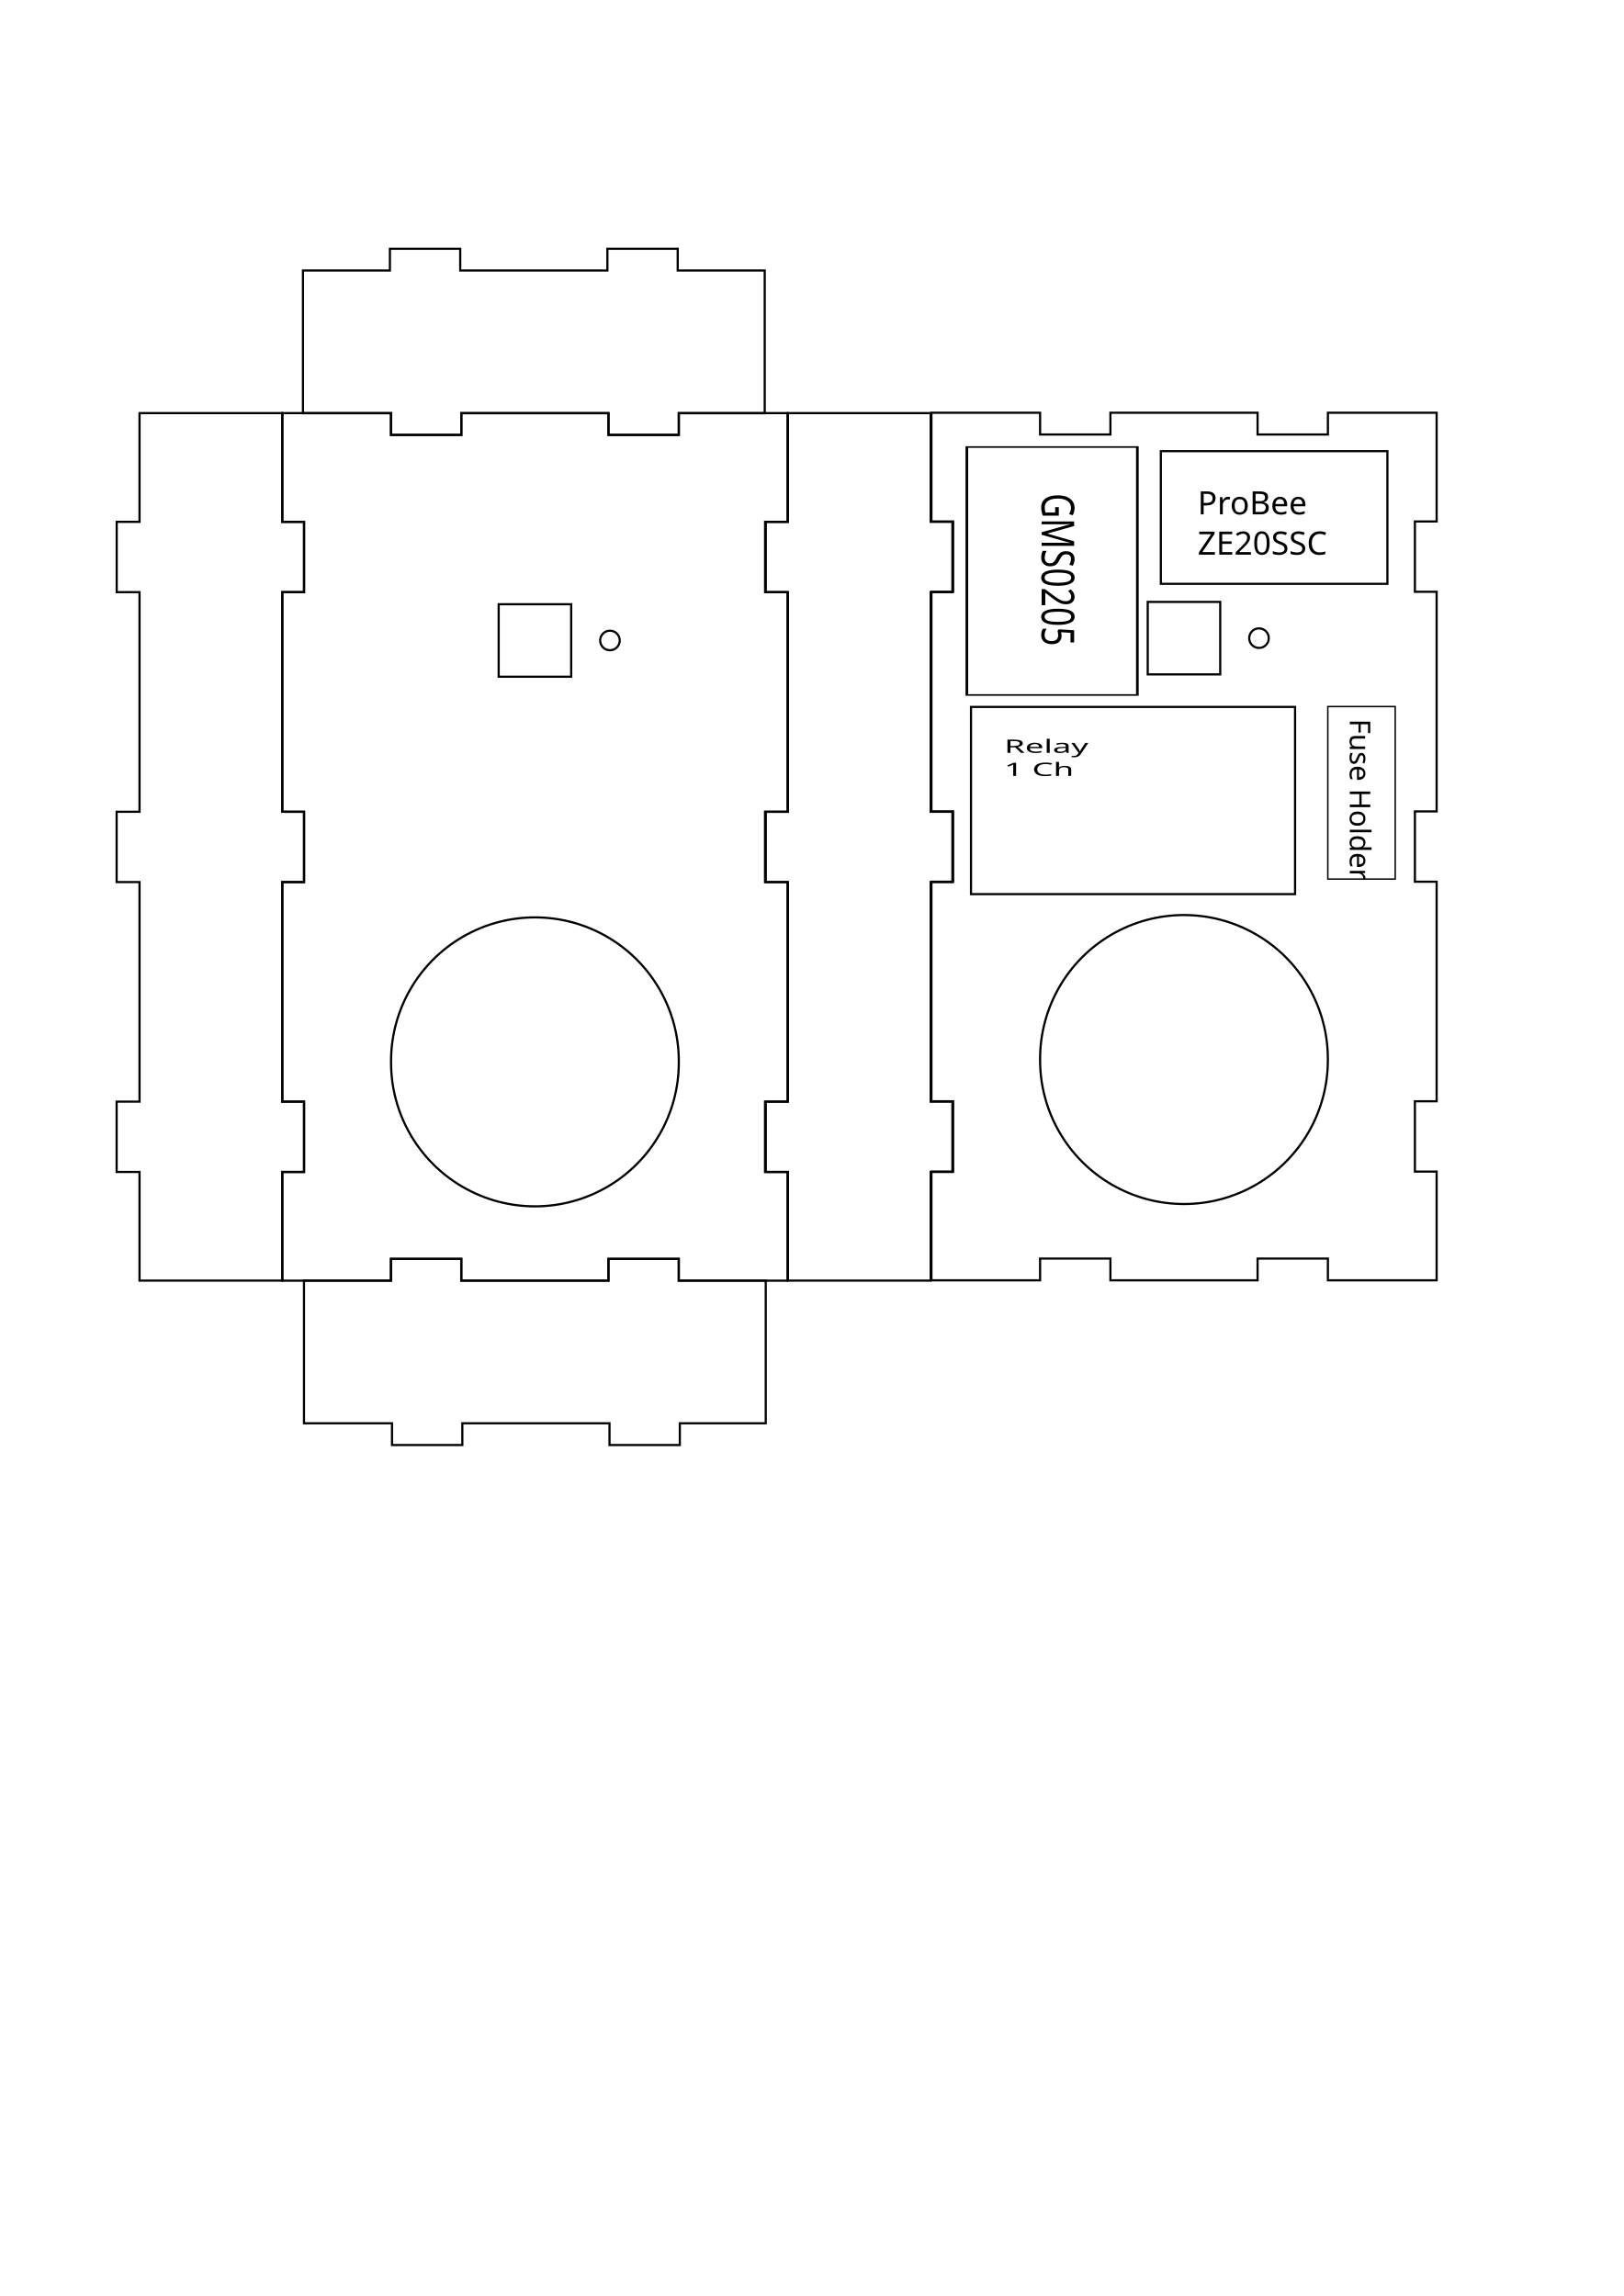
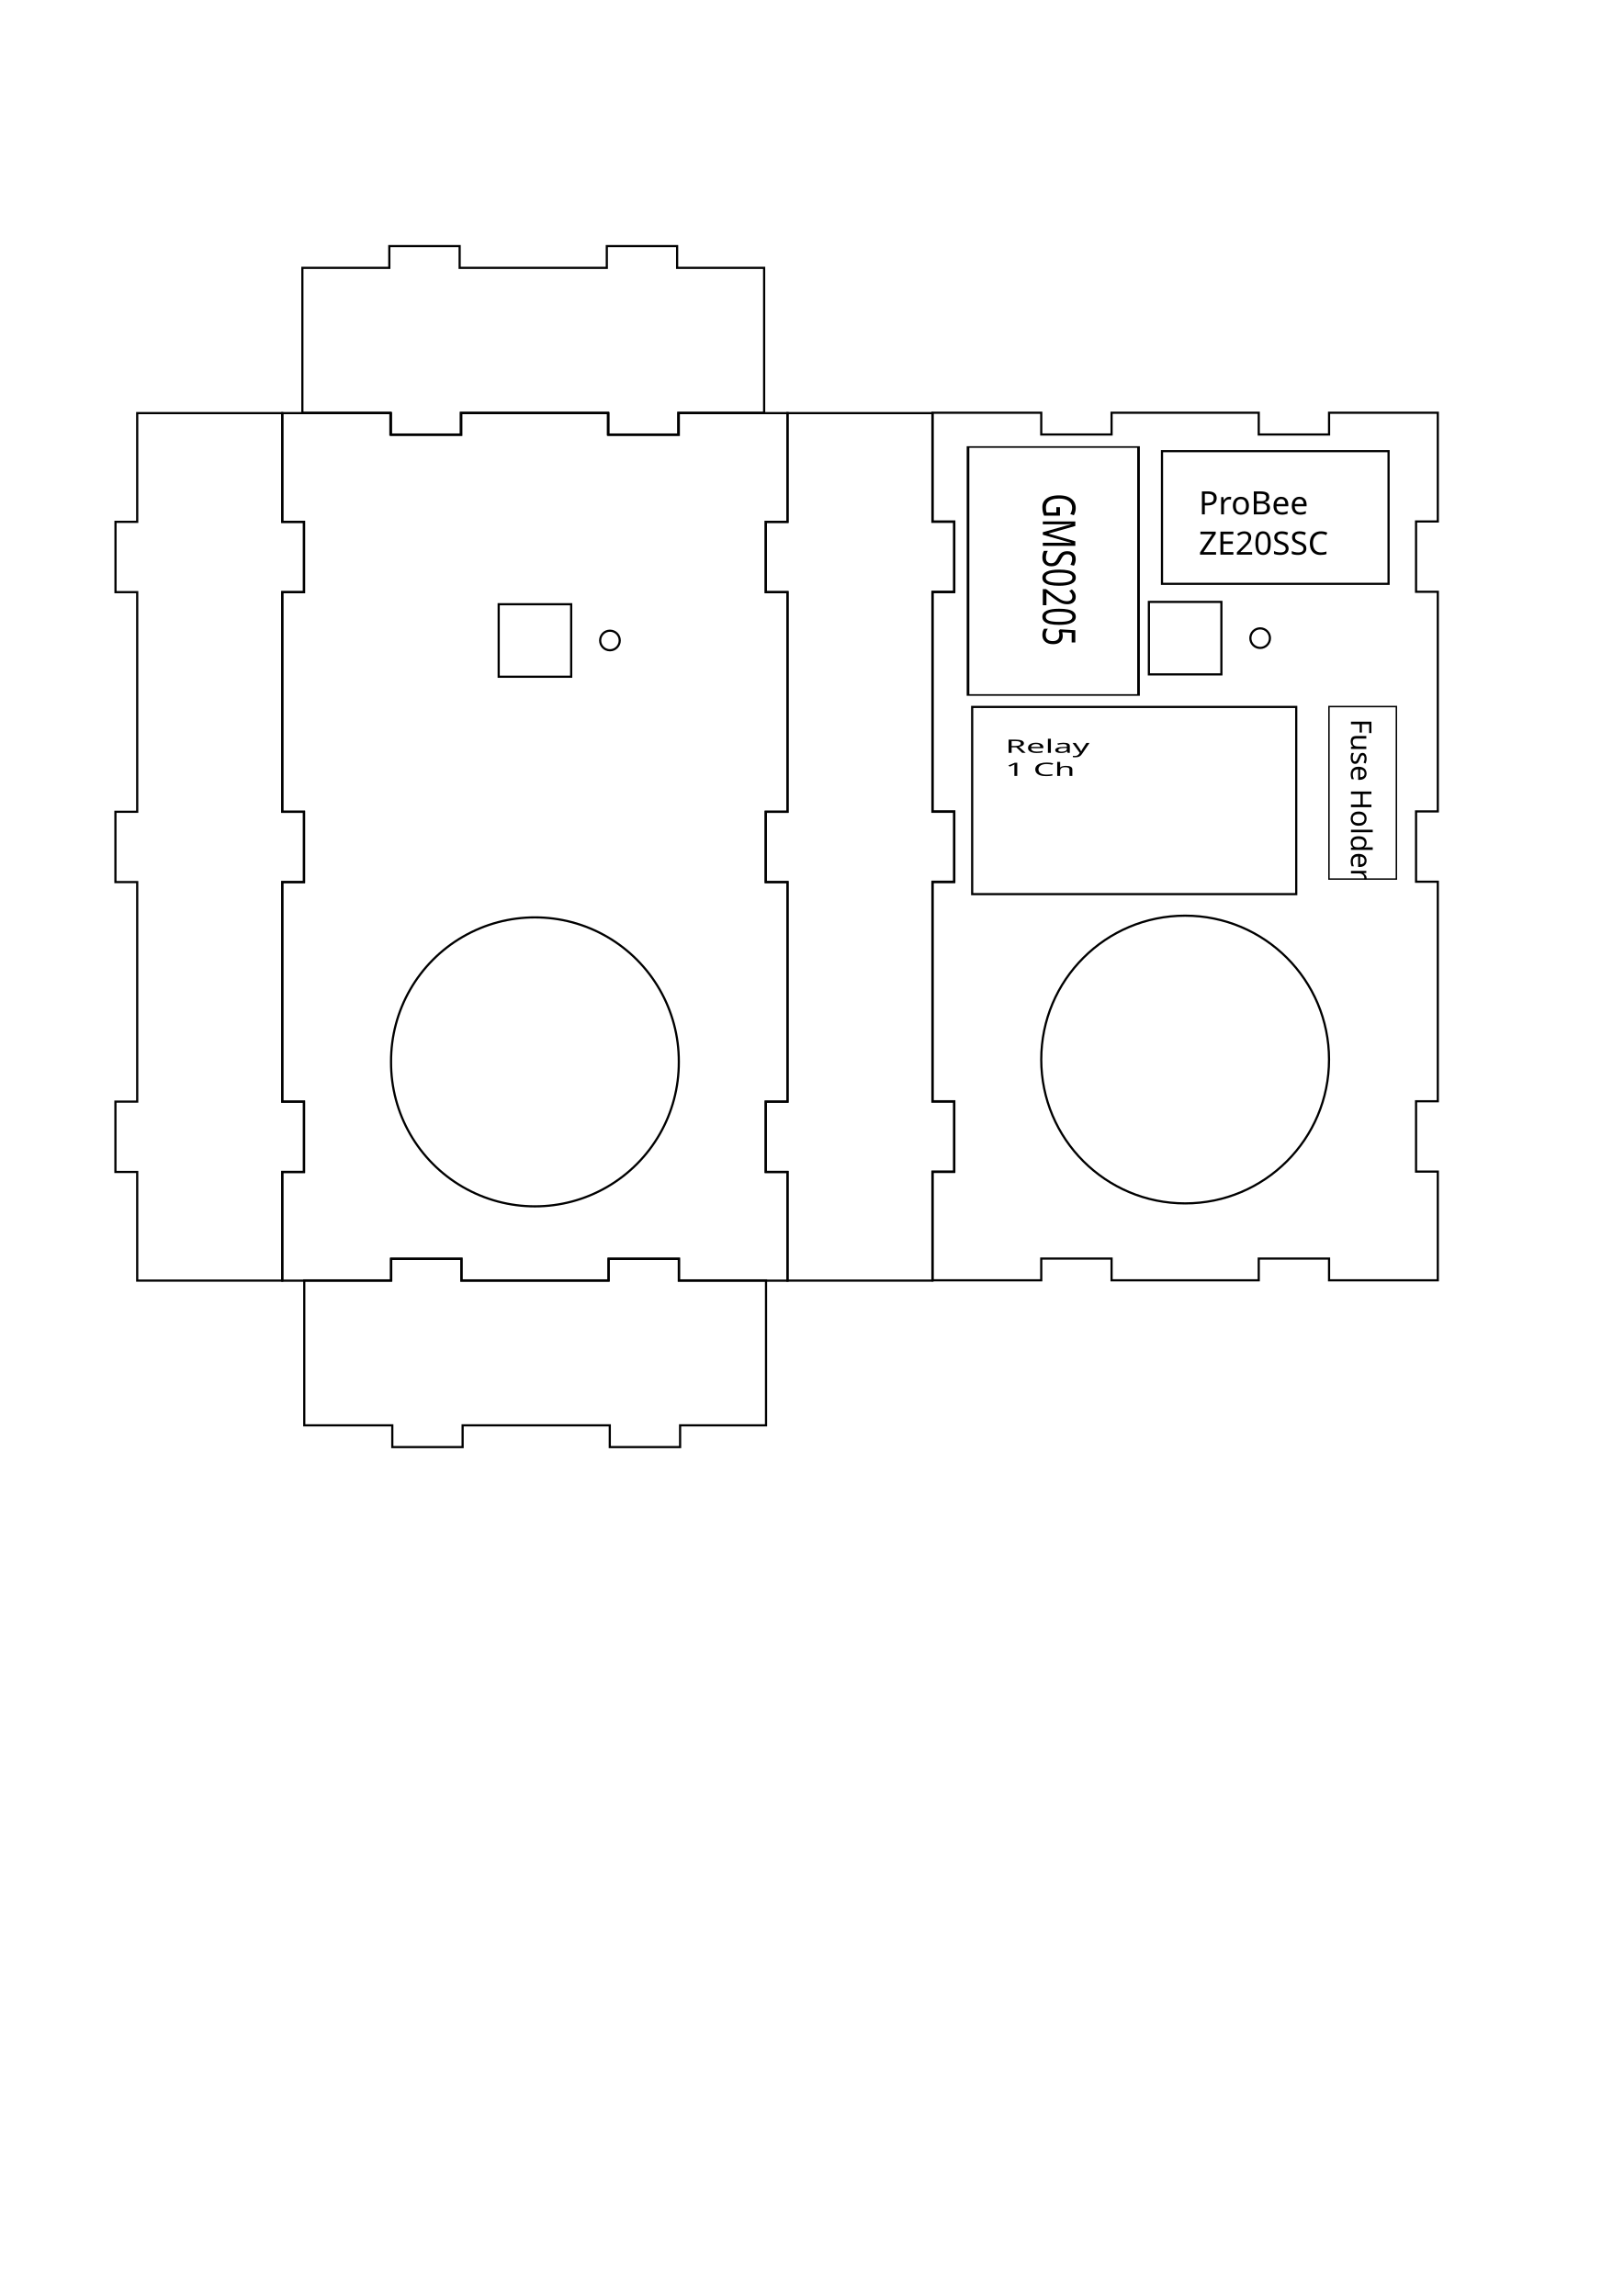
<svg xmlns="http://www.w3.org/2000/svg" width="210mm" height="297mm" id="svg5080" version="1.1">
  <defs id="defs3" />
  <g id="layer1">
    <path id="rect3119" d="m 138.002,201.968 0,53.156 10.629,0 0,34.375 -10.629,0 0,107.375 10.629,0 0,34.375 -10.629,0 0,107.344 10.629,0 0,34.375 -10.629,0 0,53.156 53.125,0 0,-10.628 34.375,0 0,10.628 71.938,0 0,-10.628 34.375,0 0,10.628 53.156,0 0,-53.156 -10.63,0 0,-34.375 10.63,0 0,-107.344 -10.63,0 0,-34.375 10.63,0 0,-107.375 -10.63,0 0,-34.375 10.63,0 0,-53.156 -53.156,0 0,10.633 -34.375,0 0,-10.633 -71.938,0 0,10.633 -34.375,0 0,-10.633 z" style="fill:none;stroke:#000000;stroke-width:1.063;stroke-miterlimit:4;stroke-dasharray:none" />
    <rect style="fill:none;stroke:#000000;stroke-width:1.063;stroke-miterlimit:4;stroke-dasharray:none" id="rect3767" width="35.442" height="35.438" x="243.766" y="295.412" />
    <path style="fill:none;stroke:#000000;stroke-width:1.968;stroke-miterlimit:4;stroke-dasharray:none" id="path3805-8" d="m -283.465,-37.205 a 8.858,8.858 0 1 1 -17.717,0 8.858,8.858 0 1 1 17.717,0 z" transform="matrix(0.54,0,0,0.5400757,456.0095,333.2247)" />
-     <path style="fill:none;stroke:#000000;stroke-width:1.063;stroke-miterlimit:4;stroke-dasharray:none" d="m 385.151,201.969 0,53.156 -11.156,0 0,34.374 11.156,0 0,107.376 -11.188,0 0,34.374 11.188,0 0,107.344 -11.188,0 0,34.377 11.188,0 0,53.123 69.781,0 0,-53.123 10.63,0 0,-34.377 -10.63,0 0,-107.344 10.63,0 0,-34.374 -10.63,0 0,-107.376 10.63,0 0,-34.374 -10.63,0 0,-53.156 z" id="rect3119-7" />
    <path style="fill:none;stroke:#000000;stroke-width:0.803;stroke-miterlimit:4;stroke-dasharray:none" id="path3069" d="m 336.614,538.583 a 53.15,53.15 0 1 1 -106.299,0 53.15,53.15 0 1 1 106.299,0 z" transform="matrix(1.323333,0,0,1.323333,-113.6315,-193.5748)" />
-     <g transform="matrix(0,1,-1.690141,0,2048.267,41.37957)" id="g3052">
-       <rect y="882.945" x="177.165" height="49.315" width="121.244" id="rect3108" style="fill:none;stroke:#000000;stroke-width:0.769px;stroke-linecap:butt;stroke-linejoin:miter;stroke-opacity:1" />
-       <text transform="scale(1.126723,0.8875295)" id="text3184-5-17" y="1026.028" x="177.308" style="font-size:14.832px;font-style:normal;font-weight:normal;line-height:125%;letter-spacing:0px;word-spacing:0px;fill:#000000;fill-opacity:1;stroke:none;font-family:Sans" xml:space="preserve">
-         <tspan y="1026.028" x="177.308" id="tspan3186-7-4">GMS0205</tspan>
-       </text>
+     <g id="g3013" transform="translate(-33.42996,0)">
+       <g id="g3052" transform="matrix(0,1,-1.690141,0,2082.267,41.37957)">
+         <rect style="fill:none;stroke:#000000;stroke-width:0.769px;stroke-linecap:butt;stroke-linejoin:miter;stroke-opacity:1" id="rect3108" width="121.244" height="49.315" x="177.165" y="882.945" />
+         <text xml:space="preserve" style="font-size:14.832px;font-style:normal;font-weight:normal;line-height:125%;letter-spacing:0px;word-spacing:0px;fill:#000000;fill-opacity:1;stroke:none;font-family:Sans" x="177.308" y="1026.028" id="text3184-5-17" transform="scale(1.126723,0.8875295)">
+           <tspan id="tspan3186-7-4" x="177.308" y="1026.028">GMS0205</tspan>
+         </text>
+       </g>
+       <g transform="matrix(0,-0.984152,0.9891657,0,261.9218,460.7128)" id="g3176-2-48">
+         <rect style="fill:none;stroke:#000000;stroke-width:1.077;stroke-miterlimit:4;stroke-dasharray:none" id="rect3168-3-8" width="65.906" height="111.969" x="178.098" y="343.234" />
+         <text xml:space="preserve" style="font-size:16px;font-style:normal;font-weight:normal;line-height:125%;letter-spacing:0px;word-spacing:0px;fill:#000000;fill-opacity:1;stroke:none;font-family:Sans" x="361.417" y="-212.598" id="text3170-2-2" transform="matrix(0,1,-1,0,0,0)">
+           <tspan id="tspan3172-2-4" x="361.417" y="-212.598">ProBee</tspan>
+           <tspan x="361.417" y="-192.598" id="tspan3174-1-5">ZE20SSC</tspan>
+         </text>
+       </g>
+       <rect y="294.272" x="595.031" height="35.438" width="35.442" id="rect3767-1" style="fill:none;stroke:#000000;stroke-width:1.063;stroke-miterlimit:4;stroke-dasharray:none" />
+       <path transform="matrix(0.5401297,0,0,0.5400757,807.3159,332.0846)" d="m -283.465,-37.205 c 0,4.892 -3.966,8.858 -8.858,8.858 -4.892,0 -8.858,-3.966 -8.858,-8.858 0,-4.892 3.966,-8.858 8.858,-8.858 4.892,0 8.858,3.966 8.858,8.858 z" id="path3805-4" style="fill:none;stroke:#000000;stroke-width:1.968;stroke-miterlimit:4;stroke-dasharray:none" />
+       <g transform="matrix(0,1,-1,0,836.3602,256.8583)" id="g3063">
+         <rect style="fill:none;stroke:#000000;stroke-width:0.709;stroke-miterlimit:4;stroke-opacity:1;stroke-dasharray:none" id="rect3047" width="84.331" height="32.953" x="88.583" y="120.349" />
+         <text xml:space="preserve" style="font-size:14px;font-style:normal;font-weight:normal;line-height:125%;letter-spacing:0px;word-spacing:0px;fill:#000000;fill-opacity:1;stroke:none;font-family:Sans" x="94.601" y="142.548" id="text3059">
+           <tspan id="tspan3061" x="94.601" y="142.548">Fuse Holder</tspan>
+         </text>
+       </g>
+       <g transform="translate(83.46196,-476.1969)" id="g3180">
+         <rect style="fill:none;stroke:#000000;stroke-width:1.063;stroke-miterlimit:4;stroke-dasharray:none" id="rect3400-3" width="158.409" height="91.525" x="425.185" y="821.815" />
+         <text xml:space="preserve" style="font-size:12.167px;font-style:normal;font-weight:normal;line-height:125%;letter-spacing:0px;word-spacing:0px;fill:#000000;fill-opacity:1;stroke:none;font-family:Sans" x="328.093" y="1135.823" id="text3402-2" transform="scale(1.345355,0.7432981)">
+           <tspan id="tspan3404-2" x="328.093" y="1135.823">Relay</tspan>
+           <tspan x="328.093" y="1151.031" id="tspan3168">1 Ch</tspan>
+         </text>
+       </g>
+       <path transform="matrix(1.323333,0,0,1.323333,237.634,-194.7149)" d="m 336.614,538.583 c 0,29.354 -23.796,53.15 -53.15,53.15 -29.354,0 -53.15,-23.796 -53.15,-53.15 0,-29.354 23.796,-53.15 53.15,-53.15 29.354,0 53.15,23.796 53.15,53.15 z" id="path3069-6" style="fill:none;stroke:#000000;stroke-width:0.803;stroke-miterlimit:4;stroke-dasharray:none" />
+       <path style="fill:none;stroke:#000000;stroke-width:1.063;stroke-miterlimit:4;stroke-dasharray:none" d="m 489.292,201.791 0,53.156 10.629,0 0,34.375 -10.629,0 0,107.375 10.629,0 0,34.375 -10.629,0 0,107.344 10.629,0 0,34.375 -10.629,0 0,53.156 53.125,0 0,-10.628 34.375,0 0,10.628 71.938,0 0,-10.628 34.375,0 0,10.628 53.156,0 0,-53.156 -10.63,0 0,-34.375 10.63,0 0,-107.344 -10.63,0 0,-34.375 10.63,0 0,-107.375 -10.63,0 0,-34.375 10.63,0 0,-53.156 -53.156,0 0,10.633 -34.375,0 0,-10.633 -71.938,0 0,10.633 -34.375,0 0,-10.633 z" id="rect3119-17" />
    </g>
-     <g id="g3176-2-48" transform="matrix(0,-0.984152,0.9891657,0,227.9218,460.7128)">
-       <rect y="343.234" x="178.098" height="111.969" width="65.906" id="rect3168-3-8" style="fill:none;stroke:#000000;stroke-width:1.077;stroke-miterlimit:4;stroke-dasharray:none" />
-       <text transform="matrix(0,1,-1,0,0,0)" id="text3170-2-2" y="-212.598" x="361.417" style="font-size:16px;font-style:normal;font-weight:normal;line-height:125%;letter-spacing:0px;word-spacing:0px;fill:#000000;fill-opacity:1;stroke:none;font-family:Sans" xml:space="preserve">
-         <tspan y="-212.598" x="361.417" id="tspan3172-2-4">ProBee</tspan>
-         <tspan id="tspan3174-1-5" y="-192.598" x="361.417">ZE20SSC</tspan>
-       </text>
-     </g>
-     <rect style="fill:none;stroke:#000000;stroke-width:1.063;stroke-miterlimit:4;stroke-dasharray:none" id="rect3767-1" width="35.442" height="35.438" x="561.031" y="294.272" />
-     <path style="fill:none;stroke:#000000;stroke-width:1.968;stroke-miterlimit:4;stroke-dasharray:none" id="path3805-4" d="m -283.465,-37.205 a 8.858,8.858 0 1 1 -17.717,0 8.858,8.858 0 1 1 17.717,0 z" transform="matrix(0.5401297,0,0,0.5400757,773.3159,332.0846)" />
-     <g id="g3063" transform="matrix(0,1,-1,0,802.3602,256.8583)">
-       <rect y="120.349" x="88.583" height="32.953" width="84.331" id="rect3047" style="fill:none;stroke:#000000;stroke-width:0.709;stroke-miterlimit:4;stroke-opacity:1;stroke-dasharray:none" />
-       <text id="text3059" y="142.548" x="94.601" style="font-size:14px;font-style:normal;font-weight:normal;line-height:125%;letter-spacing:0px;word-spacing:0px;fill:#000000;fill-opacity:1;stroke:none;font-family:Sans" xml:space="preserve">
-         <tspan y="142.548" x="94.601" id="tspan3061">Fuse Holder</tspan>
-       </text>
-     </g>
-     <g id="g3180" transform="translate(49.46196,-476.1969)">
-       <rect y="821.815" x="425.185" height="91.525" width="158.409" id="rect3400-3" style="fill:none;stroke:#000000;stroke-width:1.063;stroke-miterlimit:4;stroke-dasharray:none" />
-       <text transform="scale(1.345355,0.7432981)" id="text3402-2" y="1135.823" x="328.093" style="font-size:12.167px;font-style:normal;font-weight:normal;line-height:125%;letter-spacing:0px;word-spacing:0px;fill:#000000;fill-opacity:1;stroke:none;font-family:Sans" xml:space="preserve">
-         <tspan y="1135.823" x="328.093" id="tspan3404-2">Relay</tspan>
-         <tspan id="tspan3168" y="1151.031" x="328.093">1 Ch</tspan>
-       </text>
-     </g>
-     <path style="fill:none;stroke:#000000;stroke-width:0.803;stroke-miterlimit:4;stroke-dasharray:none" id="path3069-6" d="m 336.614,538.583 a 53.15,53.15 0 1 1 -106.299,0 53.15,53.15 0 1 1 106.299,0 z" transform="matrix(1.323333,0,0,1.323333,203.634,-194.7149)" />
-     <path id="rect3119-17" d="m 455.292,201.791 0,53.156 10.629,0 0,34.375 -10.629,0 0,107.375 10.629,0 0,34.375 -10.629,0 0,107.344 10.629,0 0,34.375 -10.629,0 0,53.156 53.125,0 0,-10.628 34.375,0 0,10.628 71.938,0 0,-10.628 34.375,0 0,10.628 53.156,0 0,-53.156 -10.63,0 0,-34.375 10.63,0 0,-107.344 -10.63,0 0,-34.375 10.63,0 0,-107.375 -10.63,0 0,-34.375 10.63,0 0,-53.156 -53.156,0 0,10.633 -34.375,0 0,-10.633 -71.938,0 0,10.633 -34.375,0 0,-10.633 z" style="fill:none;stroke:#000000;stroke-width:1.063;stroke-miterlimit:4;stroke-dasharray:none" />
-     <path style="fill:none;stroke:#000000;stroke-width:1.063;stroke-miterlimit:4;stroke-dasharray:none" d="m 68.201,201.968 0,53.156 -11.156,0 0,34.374 11.156,0 0,107.376 -11.188,0 0,34.374 11.188,0 0,107.344 -11.188,0 0,34.377 11.188,0 0,53.123 69.781,0 0,-53.123 10.63,0 0,-34.377 -10.63,0 0,-107.344 10.63,0 0,-34.374 -10.63,0 0,-107.376 10.63,0 0,-34.374 -10.63,0 0,-53.156 z" id="rect3119-7-4" />
-     <path style="fill:none;stroke:#000000;stroke-width:1.063;stroke-miterlimit:4" d="m 191.092,615.439 0,10.625 -42.5,0 0,69.781 43.031,0 0,10.63 34.375,0 0,-10.63 71.938,0 0,10.63 34.375,0 0,-10.63 42,0 0,-69.781 -42.531,0 0,-10.625 -34.375,0 0,10.625 -71.938,0 0,-10.625 z" id="rect4476-7-15-2-7-6-4-8-8" />
-     <path style="fill:none;stroke:#000000;stroke-width:1.063;stroke-miterlimit:4" d="m 190.593,121.617 0,10.625 -42.5,0 0,69.781 43.031,0 0,10.63 34.375,0 0,-10.63 71.938,0 0,10.63 34.375,0 0,-10.63 42,0 0,-69.781 -42.531,0 0,-10.625 -34.375,0 0,10.625 -71.938,0 0,-10.625 z" id="rect4476-7-15-2-7-6-4-8-8-2" />
+     <path style="fill:none;stroke:#000000;stroke-width:1.063;stroke-miterlimit:4;stroke-dasharray:none" d="m 67.07,201.968 0,53.156 -10.614,0 0,34.374 10.614,0 0,107.376 -10.646,0 0,34.374 10.646,0 0,107.344 -10.646,0 0,34.377 10.646,0 0,53.123 70.866,0 0,-53.123 10.63,0 0,-34.377 -10.63,0 0,-107.344 10.63,0 0,-34.374 -10.63,0 0,-107.376 10.63,0 0,-34.374 -10.63,0 0,-53.156 z" id="rect3119-7-4" />
+     <path style="fill:none;stroke:#000000;stroke-width:1.063;stroke-miterlimit:4" d="m 191.232,615.355 0,10.63 -42.5,0 0,70.866 43.031,0 0,10.63 34.375,0 0,-10.63 71.938,0 0,10.63 34.375,0 0,-10.63 42,0 0,-70.866 -42.531,0 0,-10.63 -34.375,0 0,10.63 -71.938,0 0,-10.63 z" id="rect4476-7-15-2-7-6-4-8-8" />
+     <path style="fill:none;stroke:#000000;stroke-width:1.063;stroke-miterlimit:4;stroke-dasharray:none" d="m 384.918,201.968 0,53.156 -10.614,0 0,34.374 10.614,0 0,107.376 -10.646,0 0,34.374 10.646,0 0,107.344 -10.646,0 0,34.377 10.646,0 0,53.123 70.866,0 0,-53.123 10.63,0 0,-34.377 -10.63,0 0,-107.344 10.63,0 0,-34.374 -10.63,0 0,-107.376 10.63,0 0,-34.374 -10.63,0 0,-53.156 z" id="rect3119-7-4-1" />
+     <path style="fill:none;stroke:#000000;stroke-width:1.063;stroke-miterlimit:4" d="m 190.307,120.322 0,10.63 -42.5,0 0,70.866 43.031,0 0,10.63 34.375,0 0,-10.63 71.938,0 0,10.63 34.375,0 0,-10.63 42,0 0,-70.866 -42.531,0 0,-10.63 -34.375,0 0,10.63 -71.938,0 0,-10.63 z" id="rect4476-7-15-2-7-6-4-8-8-7" />
  </g>
</svg>
